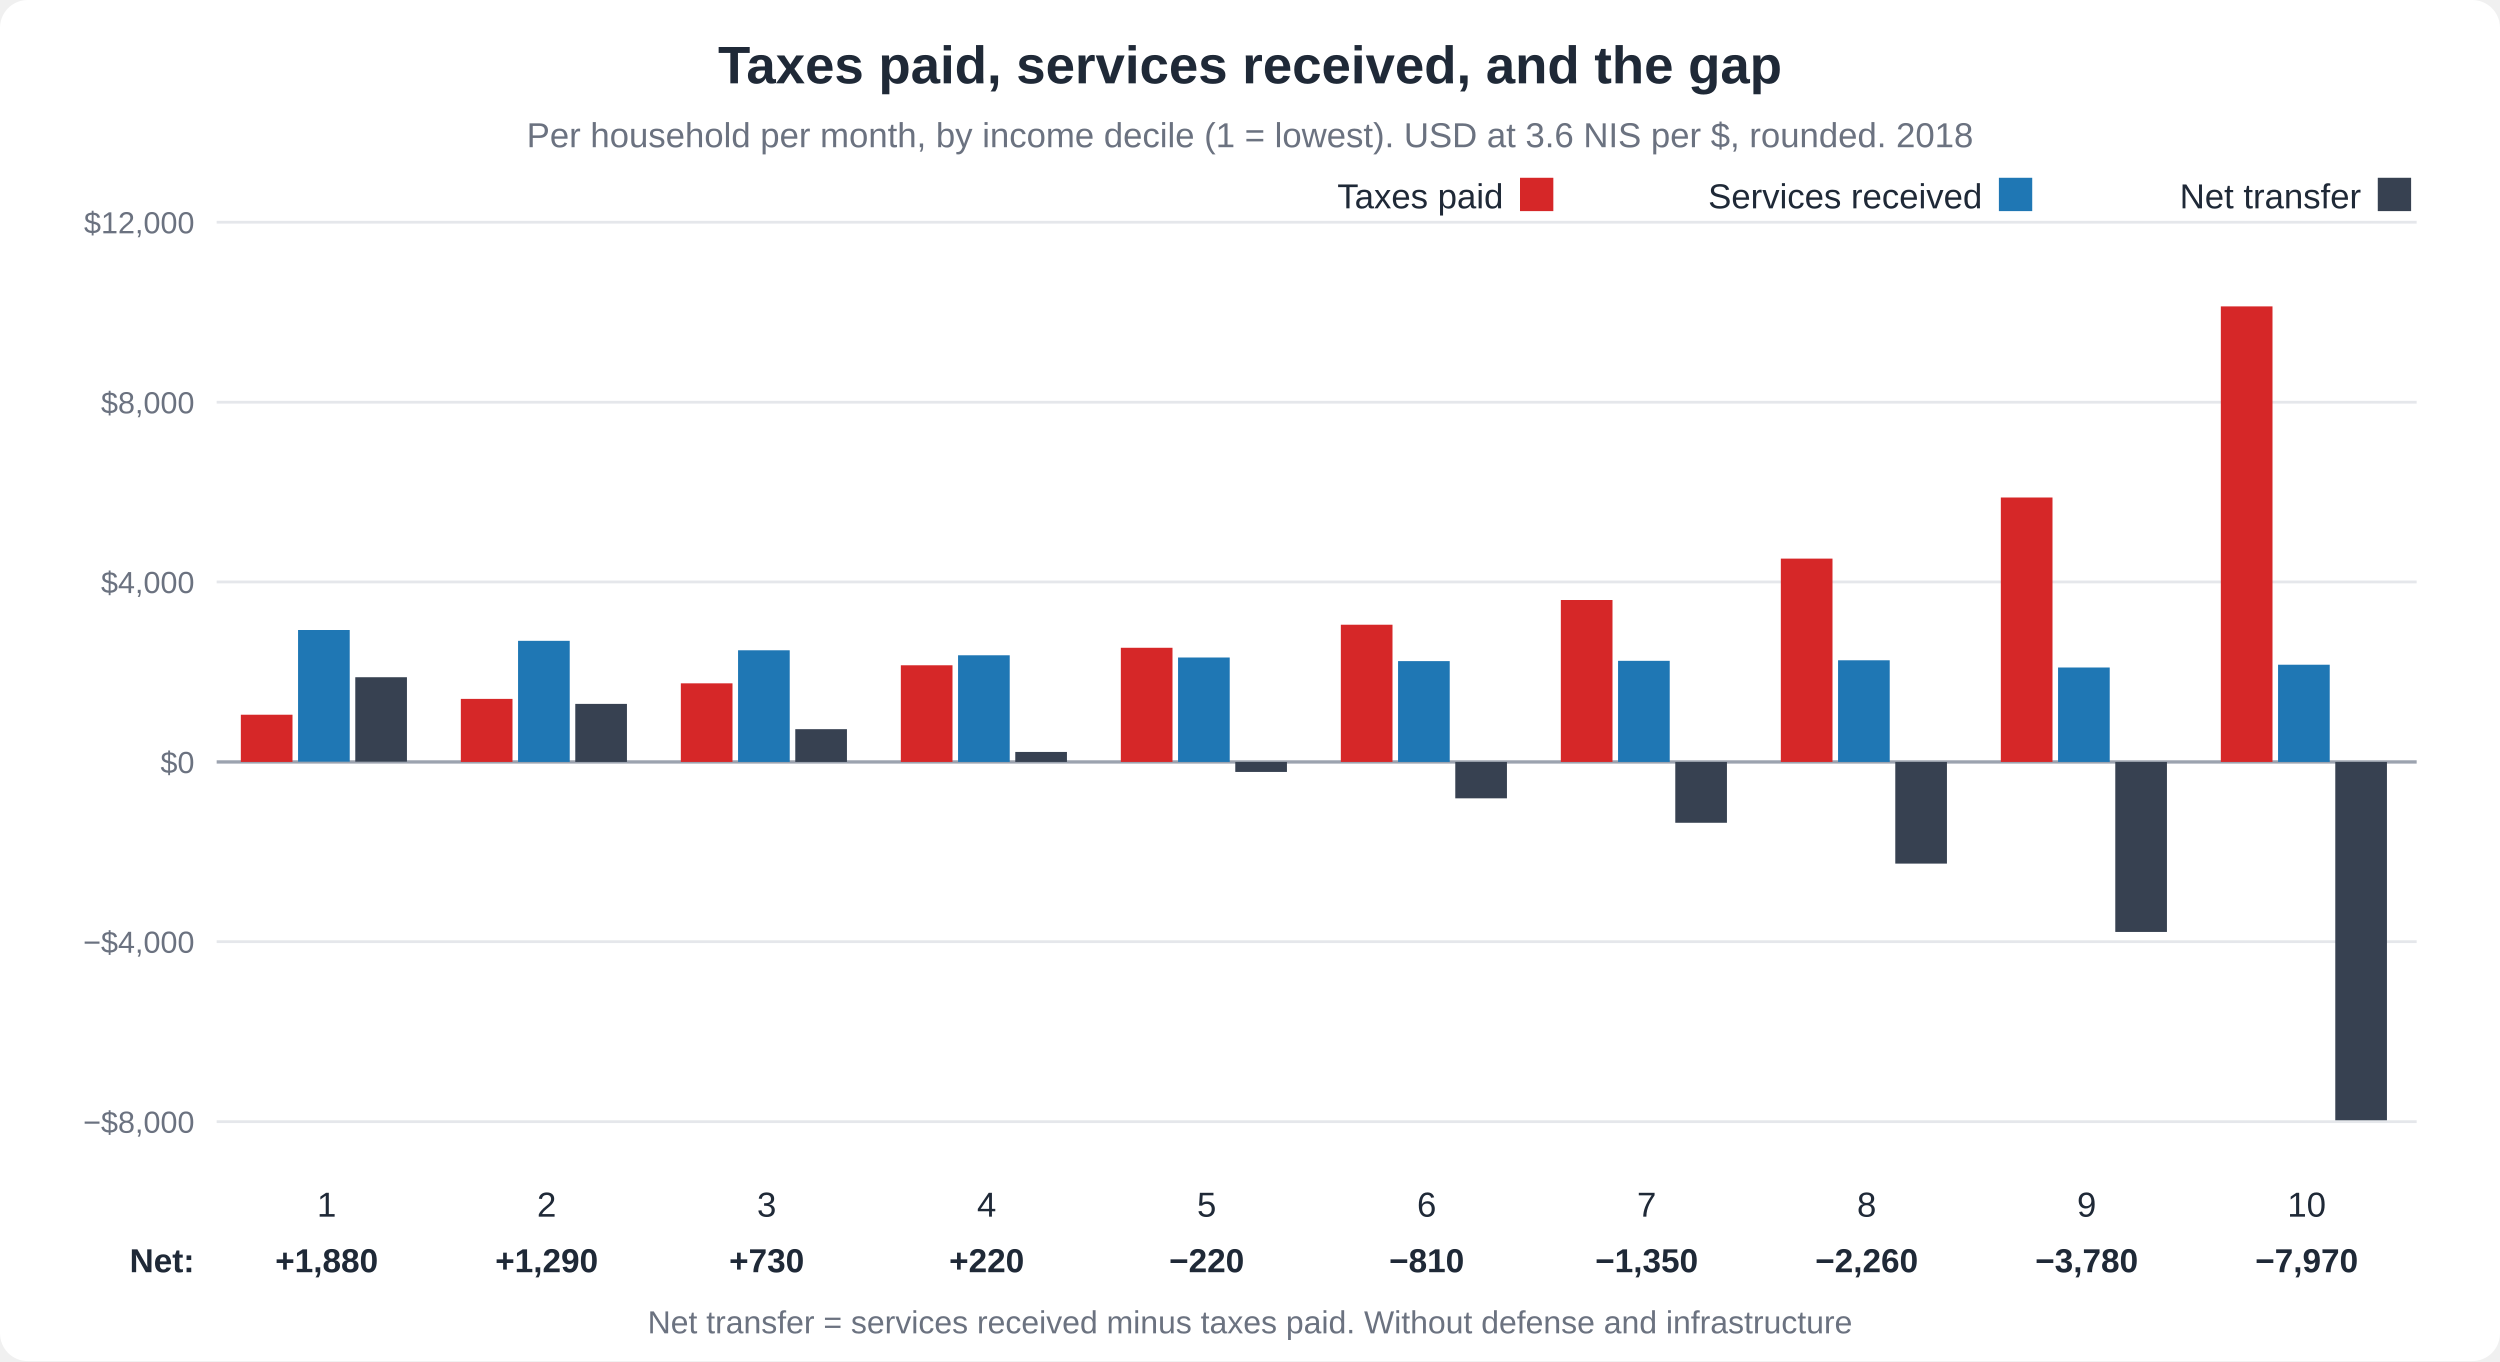
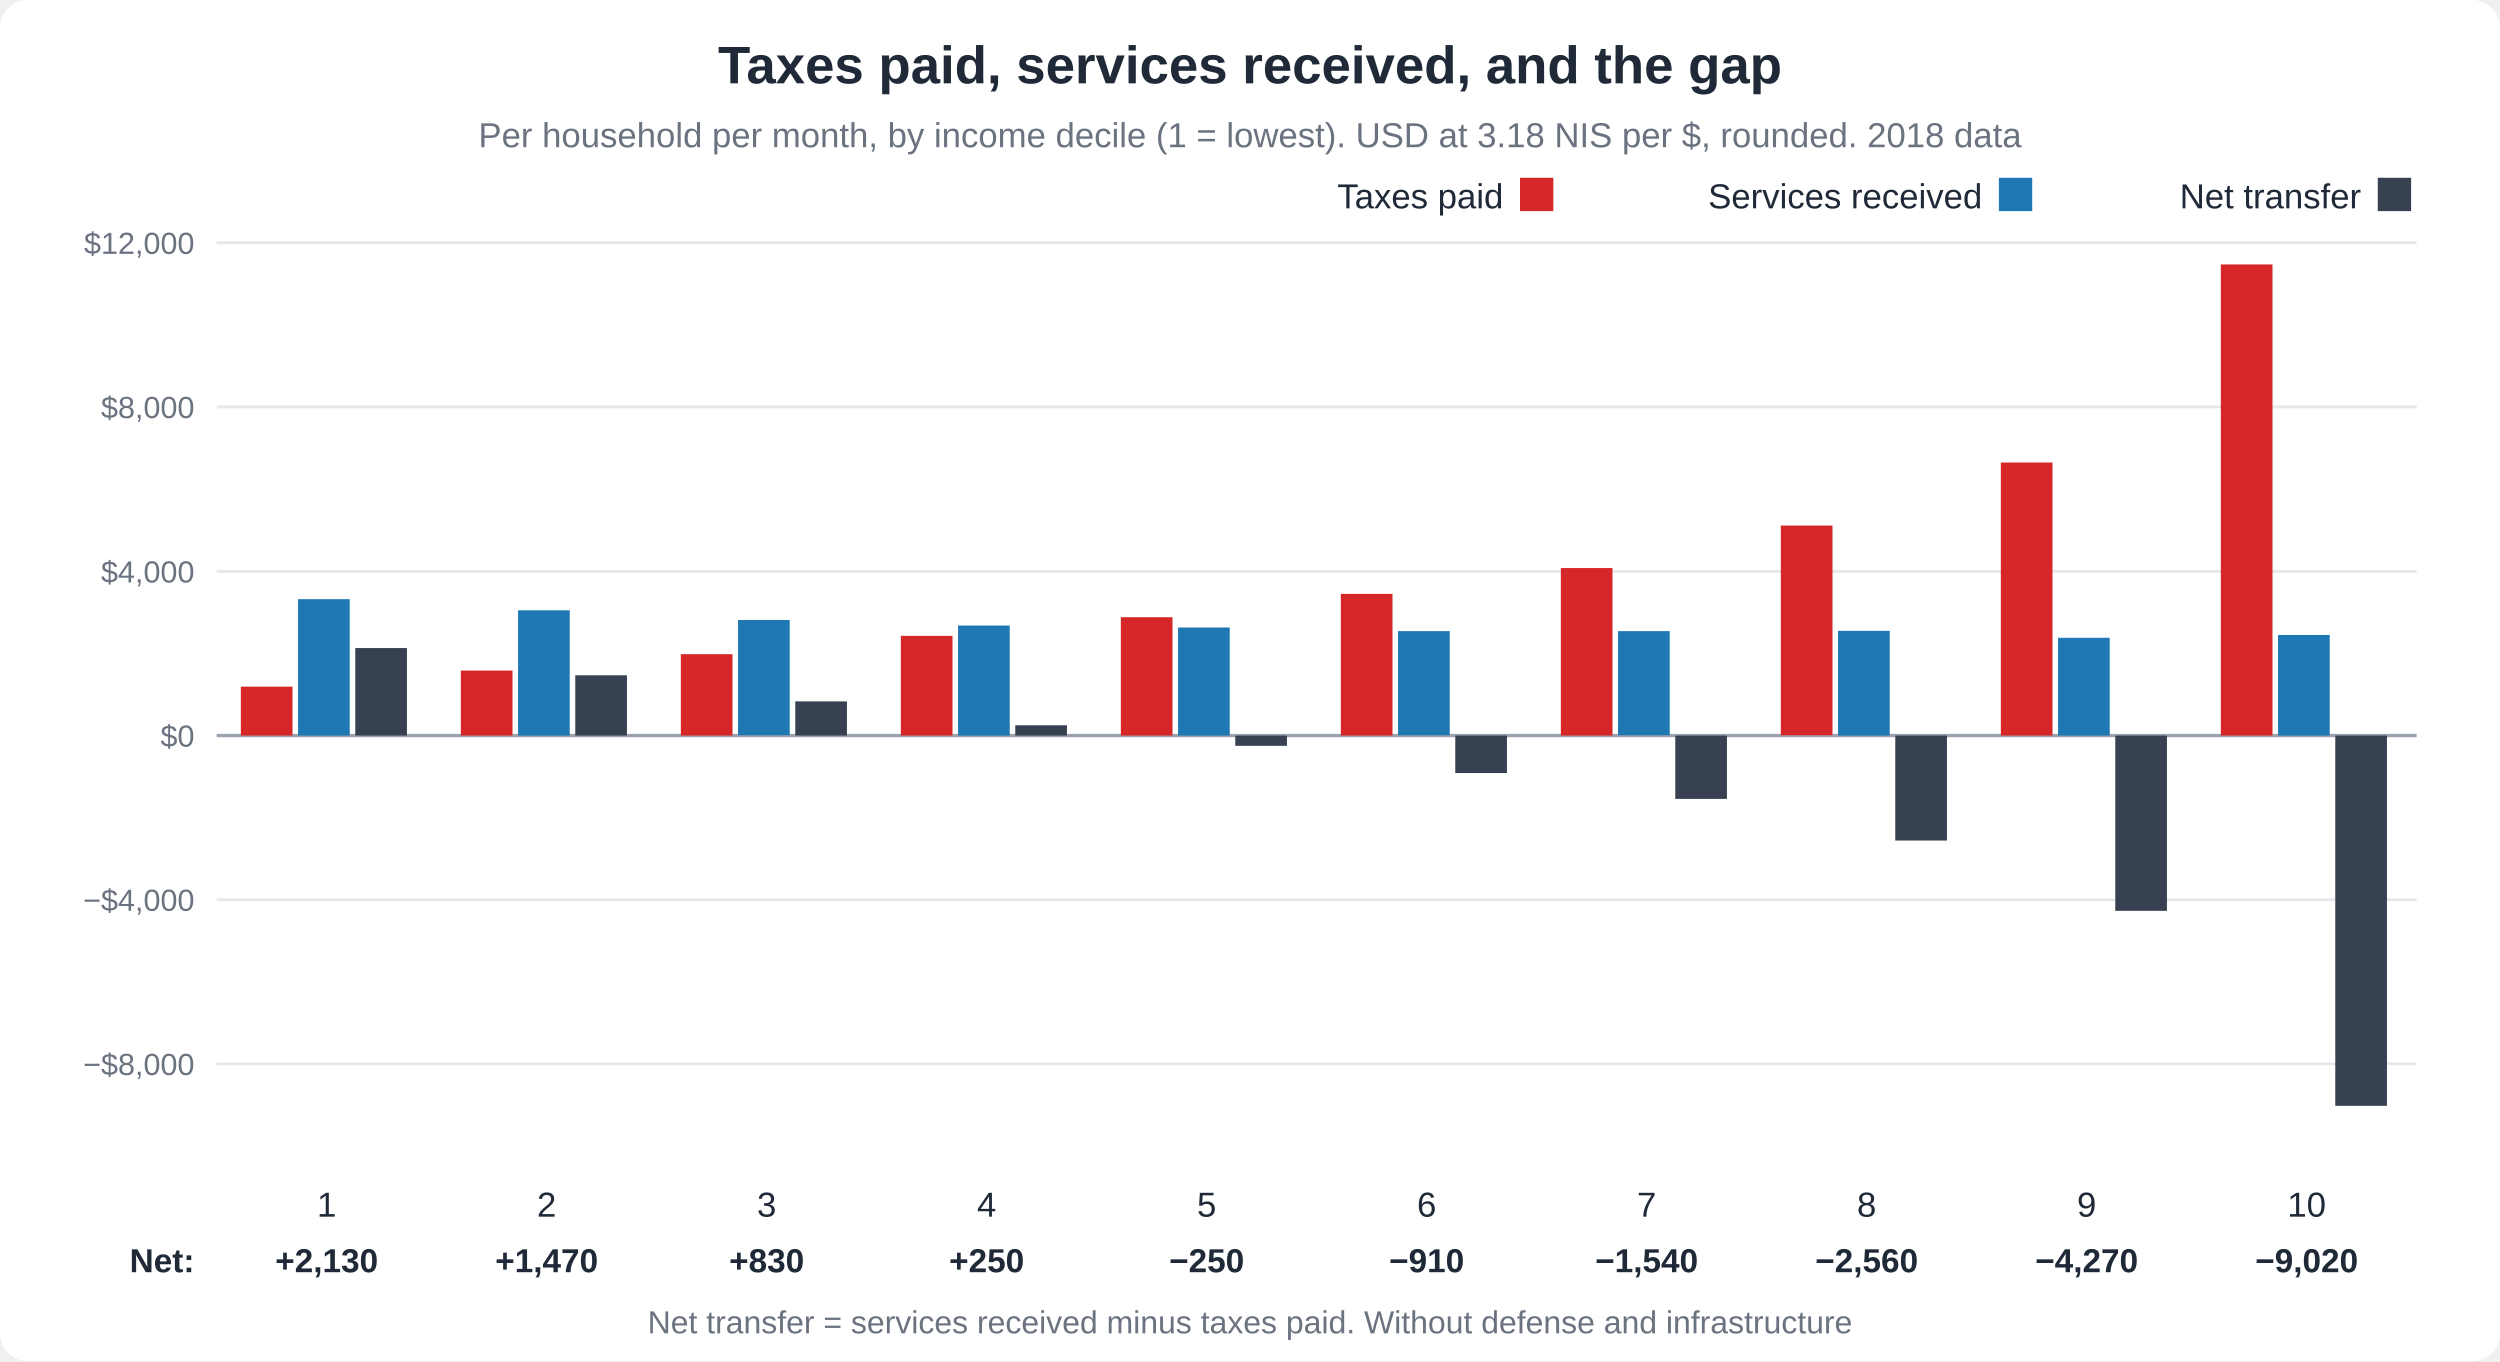
<svg xmlns="http://www.w3.org/2000/svg" viewBox="0 0 900 490" width="900" height="490" font-family="Arial, Helvetica, sans-serif" role="img" aria-label="Taxes paid, services received, and the gap">
  <rect width="900" height="490" rx="10" fill="#ffffff" />
  <text x="450.0" y="30.0" font-size="19" fill="#1f2937" text-anchor="middle" font-weight="bold">Taxes paid, services received, and the gap</text>
-   <text x="450.0" y="53.0" font-size="12.5" fill="#6b7280" text-anchor="middle">Per household per month, by income decile (1 = lowest). USD at 3.6 NIS per $, rounded. 2018</text>
-   <line x1="78.0" y1="403.8" x2="870.0" y2="403.8" stroke="#e5e7eb" stroke-width="1" />
-   <text x="70.0" y="407.8" font-size="11" fill="#6b7280" text-anchor="end">−$8,000</text>
-   <line x1="78.0" y1="339.0" x2="870.0" y2="339.0" stroke="#e5e7eb" stroke-width="1" />
-   <text x="70.0" y="343.0" font-size="11" fill="#6b7280" text-anchor="end">−$4,000</text>
-   <line x1="78.0" y1="274.3" x2="870.0" y2="274.3" stroke="#9ca3af" stroke-width="1.2" />
-   <text x="70.0" y="278.3" font-size="11" fill="#6b7280" text-anchor="end">$0</text>
-   <line x1="78.0" y1="209.5" x2="870.0" y2="209.5" stroke="#e5e7eb" stroke-width="1" />
-   <text x="70.0" y="213.5" font-size="11" fill="#6b7280" text-anchor="end">$4,000</text>
-   <line x1="78.0" y1="144.8" x2="870.0" y2="144.8" stroke="#e5e7eb" stroke-width="1" />
-   <text x="70.0" y="148.8" font-size="11" fill="#6b7280" text-anchor="end">$8,000</text>
-   <line x1="78.0" y1="80.0" x2="870.0" y2="80.0" stroke="#e5e7eb" stroke-width="1" />
-   <text x="70.0" y="84.0" font-size="11" fill="#6b7280" text-anchor="end">$12,000</text>
-   <rect x="86.7" y="257.3" width="18.6" height="17.0" fill="#d62728" />
-   <rect x="107.3" y="226.8" width="18.6" height="47.4" fill="#1f77b4" />
-   <rect x="127.9" y="243.8" width="18.6" height="30.4" fill="#374151" />
-   <text x="117.6" y="458.0" font-size="12" fill="#1f2937" text-anchor="middle" font-weight="bold">+1,880</text>
+   <text x="450.0" y="53.0" font-size="12.5" fill="#6b7280" text-anchor="middle">Per household per month, by income decile (1 = lowest). USD at 3.18 NIS per $, rounded. 2018 data</text>
+   <line x1="78.0" y1="383.0" x2="870.0" y2="383.0" stroke="#e5e7eb" stroke-width="1" />
+   <text x="70.0" y="387.0" font-size="11" fill="#6b7280" text-anchor="end">−$8,000</text>
+   <line x1="78.0" y1="323.9" x2="870.0" y2="323.9" stroke="#e5e7eb" stroke-width="1" />
+   <text x="70.0" y="327.9" font-size="11" fill="#6b7280" text-anchor="end">−$4,000</text>
+   <line x1="78.0" y1="264.8" x2="870.0" y2="264.8" stroke="#9ca3af" stroke-width="1.2" />
+   <text x="70.0" y="268.8" font-size="11" fill="#6b7280" text-anchor="end">$0</text>
+   <line x1="78.0" y1="205.7" x2="870.0" y2="205.7" stroke="#e5e7eb" stroke-width="1" />
+   <text x="70.0" y="209.7" font-size="11" fill="#6b7280" text-anchor="end">$4,000</text>
+   <line x1="78.0" y1="146.5" x2="870.0" y2="146.5" stroke="#e5e7eb" stroke-width="1" />
+   <text x="70.0" y="150.5" font-size="11" fill="#6b7280" text-anchor="end">$8,000</text>
+   <line x1="78.0" y1="87.4" x2="870.0" y2="87.4" stroke="#e5e7eb" stroke-width="1" />
+   <text x="70.0" y="91.4" font-size="11" fill="#6b7280" text-anchor="end">$12,000</text>
+   <rect x="86.7" y="247.2" width="18.6" height="17.6" fill="#d62728" />
+   <rect x="107.3" y="215.7" width="18.6" height="49.1" fill="#1f77b4" />
+   <rect x="127.9" y="233.3" width="18.6" height="31.5" fill="#374151" />
+   <text x="117.6" y="458.0" font-size="12" fill="#1f2937" text-anchor="middle" font-weight="bold">+2,130</text>
  <text x="117.6" y="438.0" font-size="12.5" fill="#1f2937" text-anchor="middle">1</text>
-   <rect x="165.9" y="251.6" width="18.6" height="22.7" fill="#d62728" />
-   <rect x="186.5" y="230.7" width="18.6" height="43.6" fill="#1f77b4" />
-   <rect x="207.1" y="253.4" width="18.6" height="20.9" fill="#374151" />
-   <text x="196.8" y="458.0" font-size="12" fill="#1f2937" text-anchor="middle" font-weight="bold">+1,290</text>
+   <rect x="165.9" y="241.4" width="18.6" height="23.4" fill="#d62728" />
+   <rect x="186.5" y="219.7" width="18.6" height="45.1" fill="#1f77b4" />
+   <rect x="207.1" y="243.1" width="18.6" height="21.7" fill="#374151" />
+   <text x="196.8" y="458.0" font-size="12" fill="#1f2937" text-anchor="middle" font-weight="bold">+1,470</text>
  <text x="196.8" y="438.0" font-size="12.5" fill="#1f2937" text-anchor="middle">2</text>
-   <rect x="245.1" y="246.0" width="18.6" height="28.3" fill="#d62728" />
-   <rect x="265.7" y="234.1" width="18.6" height="40.2" fill="#1f77b4" />
-   <rect x="286.3" y="262.5" width="18.6" height="11.8" fill="#374151" />
-   <text x="276.0" y="458.0" font-size="12" fill="#1f2937" text-anchor="middle" font-weight="bold">+730</text>
+   <rect x="245.1" y="235.5" width="18.6" height="29.3" fill="#d62728" />
+   <rect x="265.7" y="223.2" width="18.6" height="41.5" fill="#1f77b4" />
+   <rect x="286.3" y="252.5" width="18.6" height="12.3" fill="#374151" />
+   <text x="276.0" y="458.0" font-size="12" fill="#1f2937" text-anchor="middle" font-weight="bold">+830</text>
  <text x="276.0" y="438.0" font-size="12.5" fill="#1f2937" text-anchor="middle">3</text>
-   <rect x="324.3" y="239.5" width="18.6" height="34.8" fill="#d62728" />
-   <rect x="344.9" y="235.9" width="18.6" height="38.4" fill="#1f77b4" />
-   <rect x="365.5" y="270.7" width="18.6" height="3.6" fill="#374151" />
-   <text x="355.2" y="458.0" font-size="12" fill="#1f2937" text-anchor="middle" font-weight="bold">+220</text>
+   <rect x="324.3" y="228.9" width="18.6" height="35.9" fill="#d62728" />
+   <rect x="344.9" y="225.2" width="18.6" height="39.6" fill="#1f77b4" />
+   <rect x="365.5" y="261.1" width="18.6" height="3.7" fill="#374151" />
+   <text x="355.2" y="458.0" font-size="12" fill="#1f2937" text-anchor="middle" font-weight="bold">+250</text>
  <text x="355.2" y="438.0" font-size="12.5" fill="#1f2937" text-anchor="middle">4</text>
-   <rect x="403.5" y="233.2" width="18.6" height="41.1" fill="#d62728" />
-   <rect x="424.1" y="236.7" width="18.6" height="37.6" fill="#1f77b4" />
-   <rect x="444.7" y="274.3" width="18.6" height="3.6" fill="#374151" />
-   <text x="434.4" y="458.0" font-size="12" fill="#1f2937" text-anchor="middle" font-weight="bold">−220</text>
+   <rect x="403.5" y="222.2" width="18.6" height="42.6" fill="#d62728" />
+   <rect x="424.1" y="225.9" width="18.6" height="38.9" fill="#1f77b4" />
+   <rect x="444.7" y="264.8" width="18.6" height="3.7" fill="#374151" />
+   <text x="434.4" y="458.0" font-size="12" fill="#1f2937" text-anchor="middle" font-weight="bold">−250</text>
  <text x="434.4" y="438.0" font-size="12.5" fill="#1f2937" text-anchor="middle">5</text>
-   <rect x="482.7" y="224.9" width="18.6" height="49.4" fill="#d62728" />
-   <rect x="503.3" y="238.0" width="18.6" height="36.3" fill="#1f77b4" />
-   <rect x="523.9" y="274.3" width="18.6" height="13.1" fill="#374151" />
-   <text x="513.6" y="458.0" font-size="12" fill="#1f2937" text-anchor="middle" font-weight="bold">−810</text>
+   <rect x="482.7" y="213.8" width="18.6" height="51.0" fill="#d62728" />
+   <rect x="503.3" y="227.2" width="18.6" height="37.5" fill="#1f77b4" />
+   <rect x="523.9" y="264.8" width="18.6" height="13.5" fill="#374151" />
+   <text x="513.6" y="458.0" font-size="12" fill="#1f2937" text-anchor="middle" font-weight="bold">−910</text>
  <text x="513.6" y="438.0" font-size="12.5" fill="#1f2937" text-anchor="middle">6</text>
-   <rect x="561.9" y="216.0" width="18.6" height="58.3" fill="#d62728" />
-   <rect x="582.5" y="237.9" width="18.6" height="36.4" fill="#1f77b4" />
-   <rect x="603.1" y="274.3" width="18.6" height="21.9" fill="#374151" />
-   <text x="592.8" y="458.0" font-size="12" fill="#1f2937" text-anchor="middle" font-weight="bold">−1,350</text>
+   <rect x="561.9" y="204.5" width="18.6" height="60.3" fill="#d62728" />
+   <rect x="582.5" y="227.2" width="18.6" height="37.5" fill="#1f77b4" />
+   <rect x="603.1" y="264.8" width="18.6" height="22.8" fill="#374151" />
+   <text x="592.8" y="458.0" font-size="12" fill="#1f2937" text-anchor="middle" font-weight="bold">−1,540</text>
  <text x="592.8" y="438.0" font-size="12.5" fill="#1f2937" text-anchor="middle">7</text>
-   <rect x="641.1" y="201.1" width="18.6" height="73.2" fill="#d62728" />
-   <rect x="661.7" y="237.7" width="18.6" height="36.6" fill="#1f77b4" />
-   <rect x="682.3" y="274.3" width="18.6" height="36.6" fill="#374151" />
-   <text x="672.0" y="458.0" font-size="12" fill="#1f2937" text-anchor="middle" font-weight="bold">−2,260</text>
+   <rect x="641.1" y="189.2" width="18.6" height="75.5" fill="#d62728" />
+   <rect x="661.7" y="227.1" width="18.6" height="37.7" fill="#1f77b4" />
+   <rect x="682.3" y="264.8" width="18.6" height="37.8" fill="#374151" />
+   <text x="672.0" y="458.0" font-size="12" fill="#1f2937" text-anchor="middle" font-weight="bold">−2,560</text>
  <text x="672.0" y="438.0" font-size="12.5" fill="#1f2937" text-anchor="middle">8</text>
-   <rect x="720.3" y="179.1" width="18.6" height="95.2" fill="#d62728" />
-   <rect x="740.9" y="240.3" width="18.6" height="34.0" fill="#1f77b4" />
-   <rect x="761.5" y="274.3" width="18.6" height="61.2" fill="#374151" />
-   <text x="751.2" y="458.0" font-size="12" fill="#1f2937" text-anchor="middle" font-weight="bold">−3,780</text>
+   <rect x="720.3" y="166.5" width="18.6" height="98.3" fill="#d62728" />
+   <rect x="740.9" y="229.6" width="18.6" height="35.2" fill="#1f77b4" />
+   <rect x="761.5" y="264.8" width="18.6" height="63.1" fill="#374151" />
+   <text x="751.2" y="458.0" font-size="12" fill="#1f2937" text-anchor="middle" font-weight="bold">−4,270</text>
  <text x="751.2" y="438.0" font-size="12.5" fill="#1f2937" text-anchor="middle">9</text>
-   <rect x="799.5" y="110.3" width="18.6" height="164.0" fill="#d62728" />
-   <rect x="820.1" y="239.3" width="18.6" height="35.0" fill="#1f77b4" />
-   <rect x="840.7" y="274.3" width="18.6" height="129.0" fill="#374151" />
-   <text x="830.4" y="458.0" font-size="12" fill="#1f2937" text-anchor="middle" font-weight="bold">−7,970</text>
+   <rect x="799.5" y="95.2" width="18.6" height="169.6" fill="#d62728" />
+   <rect x="820.1" y="228.6" width="18.6" height="36.2" fill="#1f77b4" />
+   <rect x="840.7" y="264.8" width="18.6" height="133.3" fill="#374151" />
+   <text x="830.4" y="458.0" font-size="12" fill="#1f2937" text-anchor="middle" font-weight="bold">−9,020</text>
  <text x="830.4" y="438.0" font-size="12.5" fill="#1f2937" text-anchor="middle">10</text>
  <text x="70.0" y="458.0" font-size="12" fill="#1f2937" text-anchor="end" font-weight="bold">Net:</text>
  <rect x="856.0" y="64.0" width="12.0" height="12.0" fill="#374151" />
  <text x="850.0" y="75.0" font-size="12.5" fill="#1f2937" text-anchor="end">Net transfer</text>
  <rect x="719.6" y="64.0" width="12.0" height="12.0" fill="#1f77b4" />
  <text x="713.6" y="75.0" font-size="12.5" fill="#1f2937" text-anchor="end">Services received</text>
  <rect x="547.2" y="64.0" width="12.0" height="12.0" fill="#d62728" />
  <text x="541.2" y="75.0" font-size="12.5" fill="#1f2937" text-anchor="end">Taxes paid</text>
  <text x="450.0" y="480.0" font-size="11.5" fill="#6b7280" text-anchor="middle">Net transfer = services received minus taxes paid. Without defense and infrastructure</text>
</svg>
